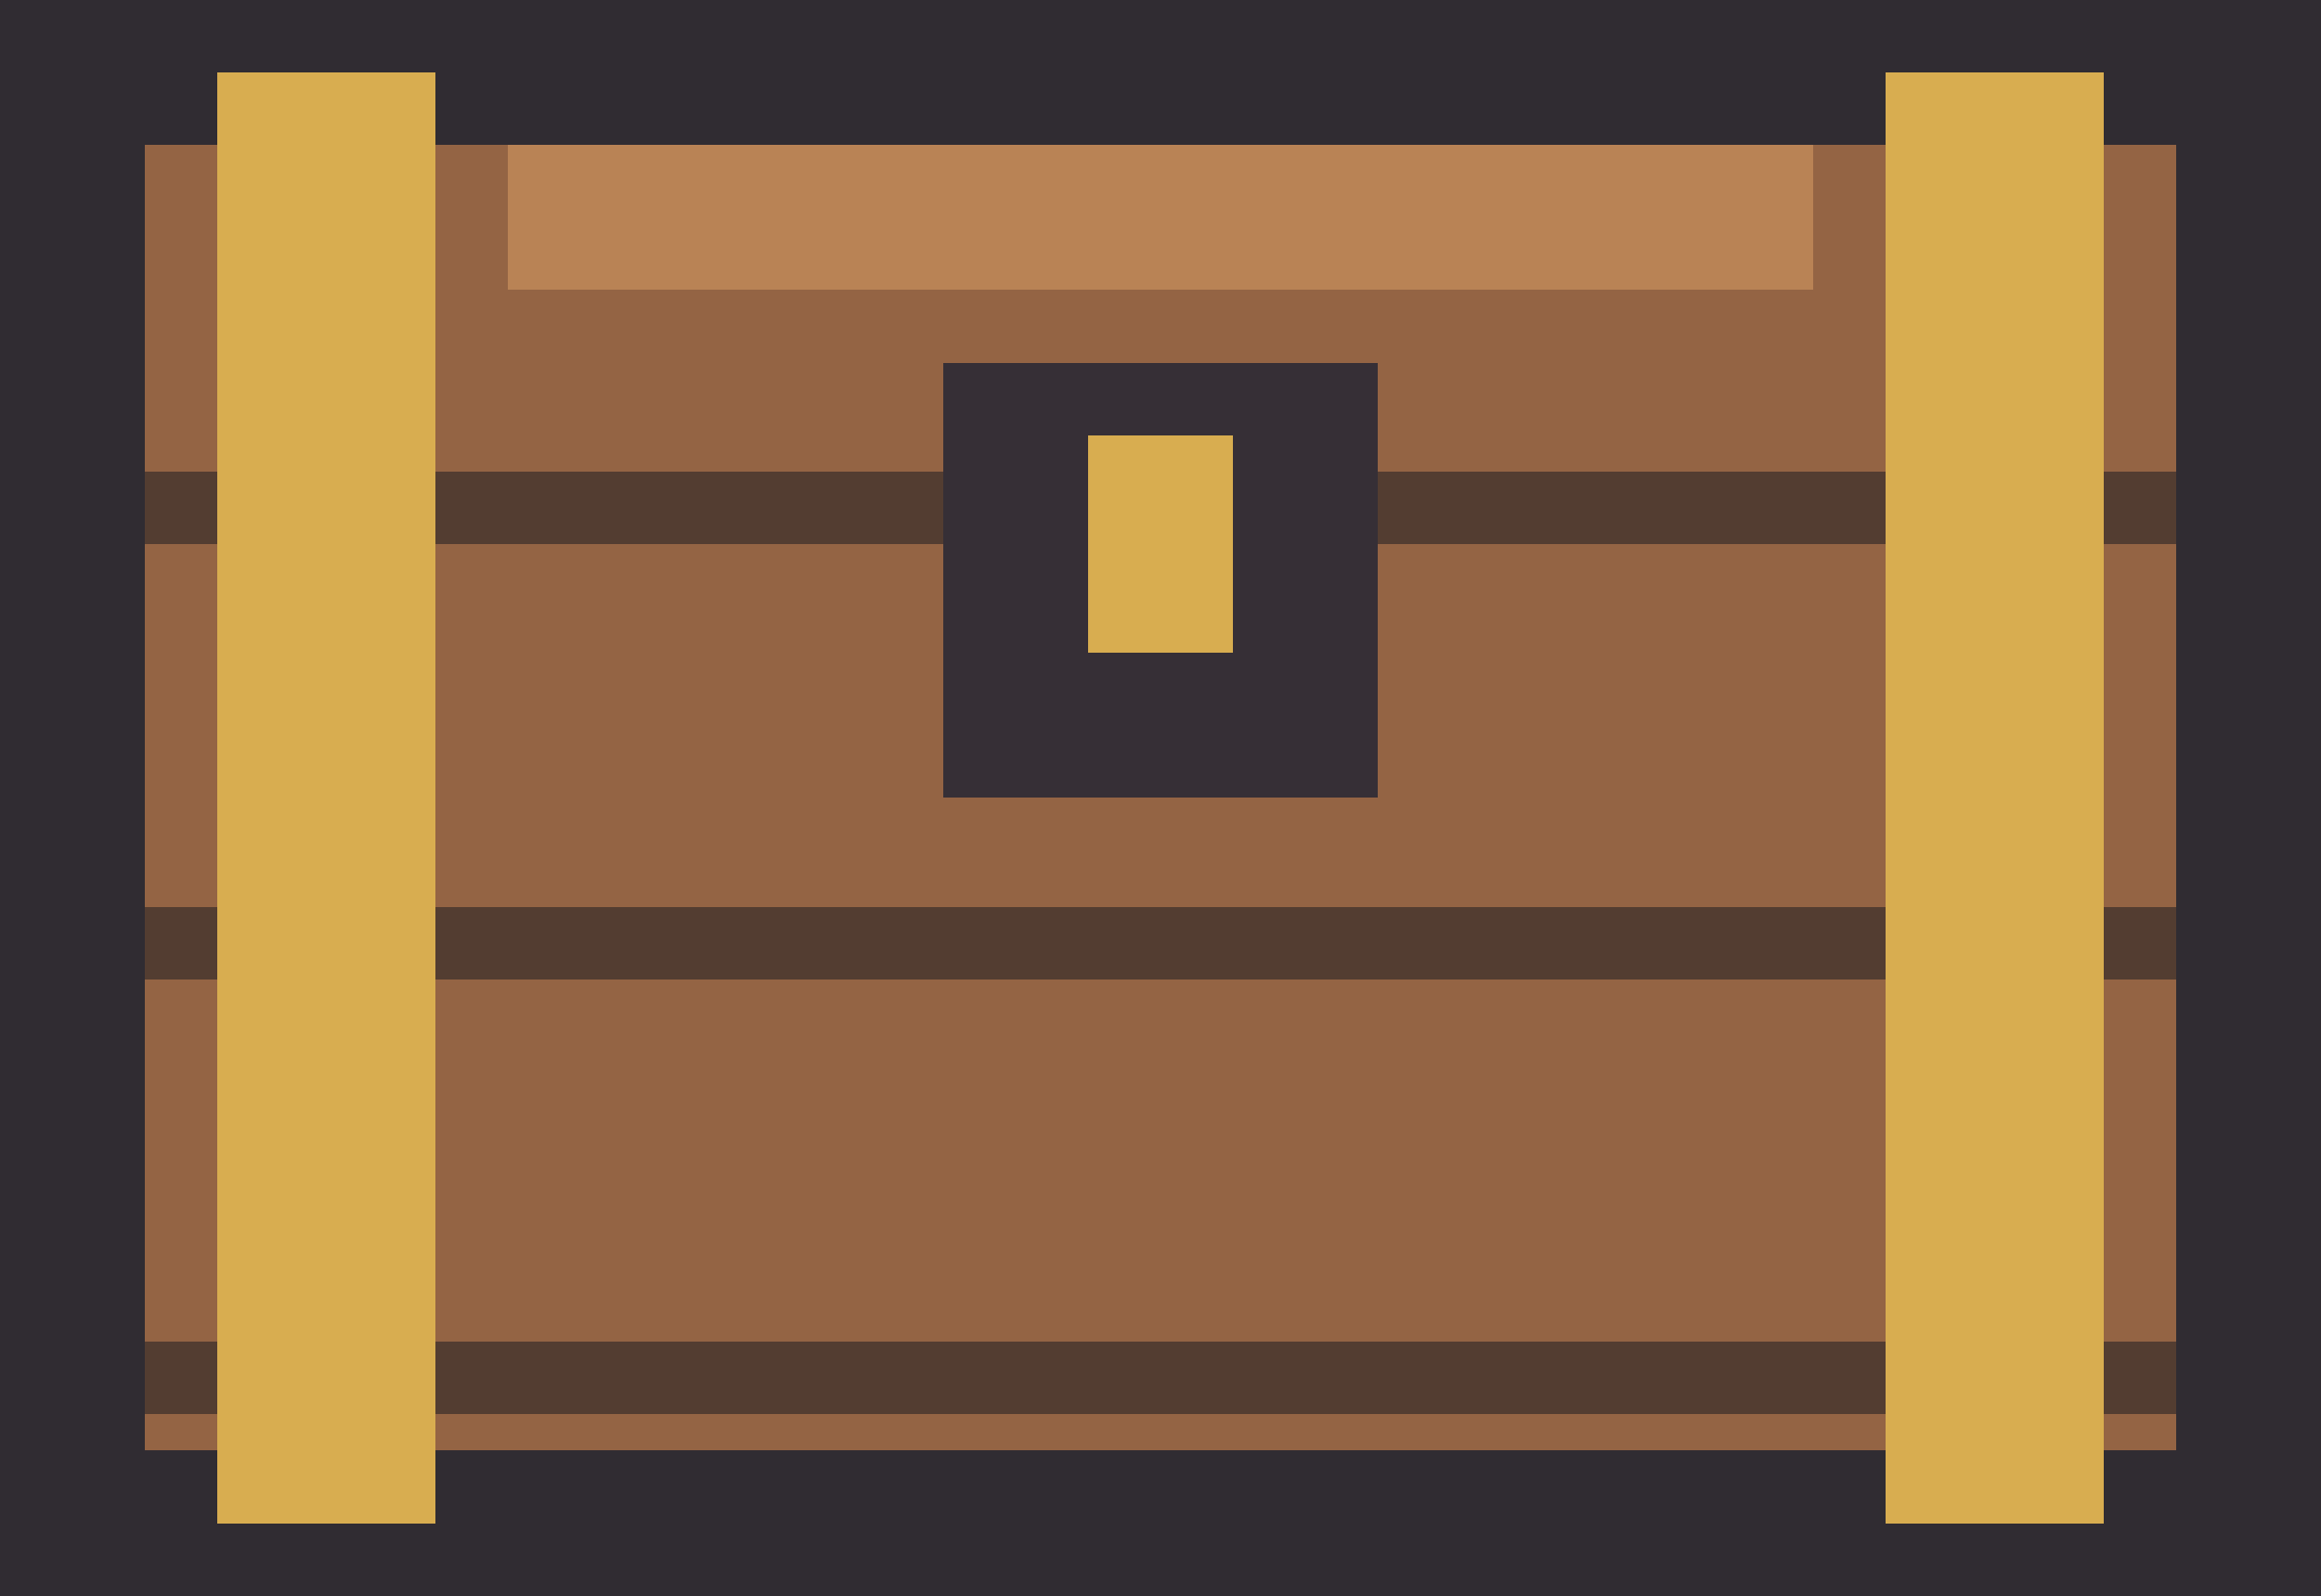
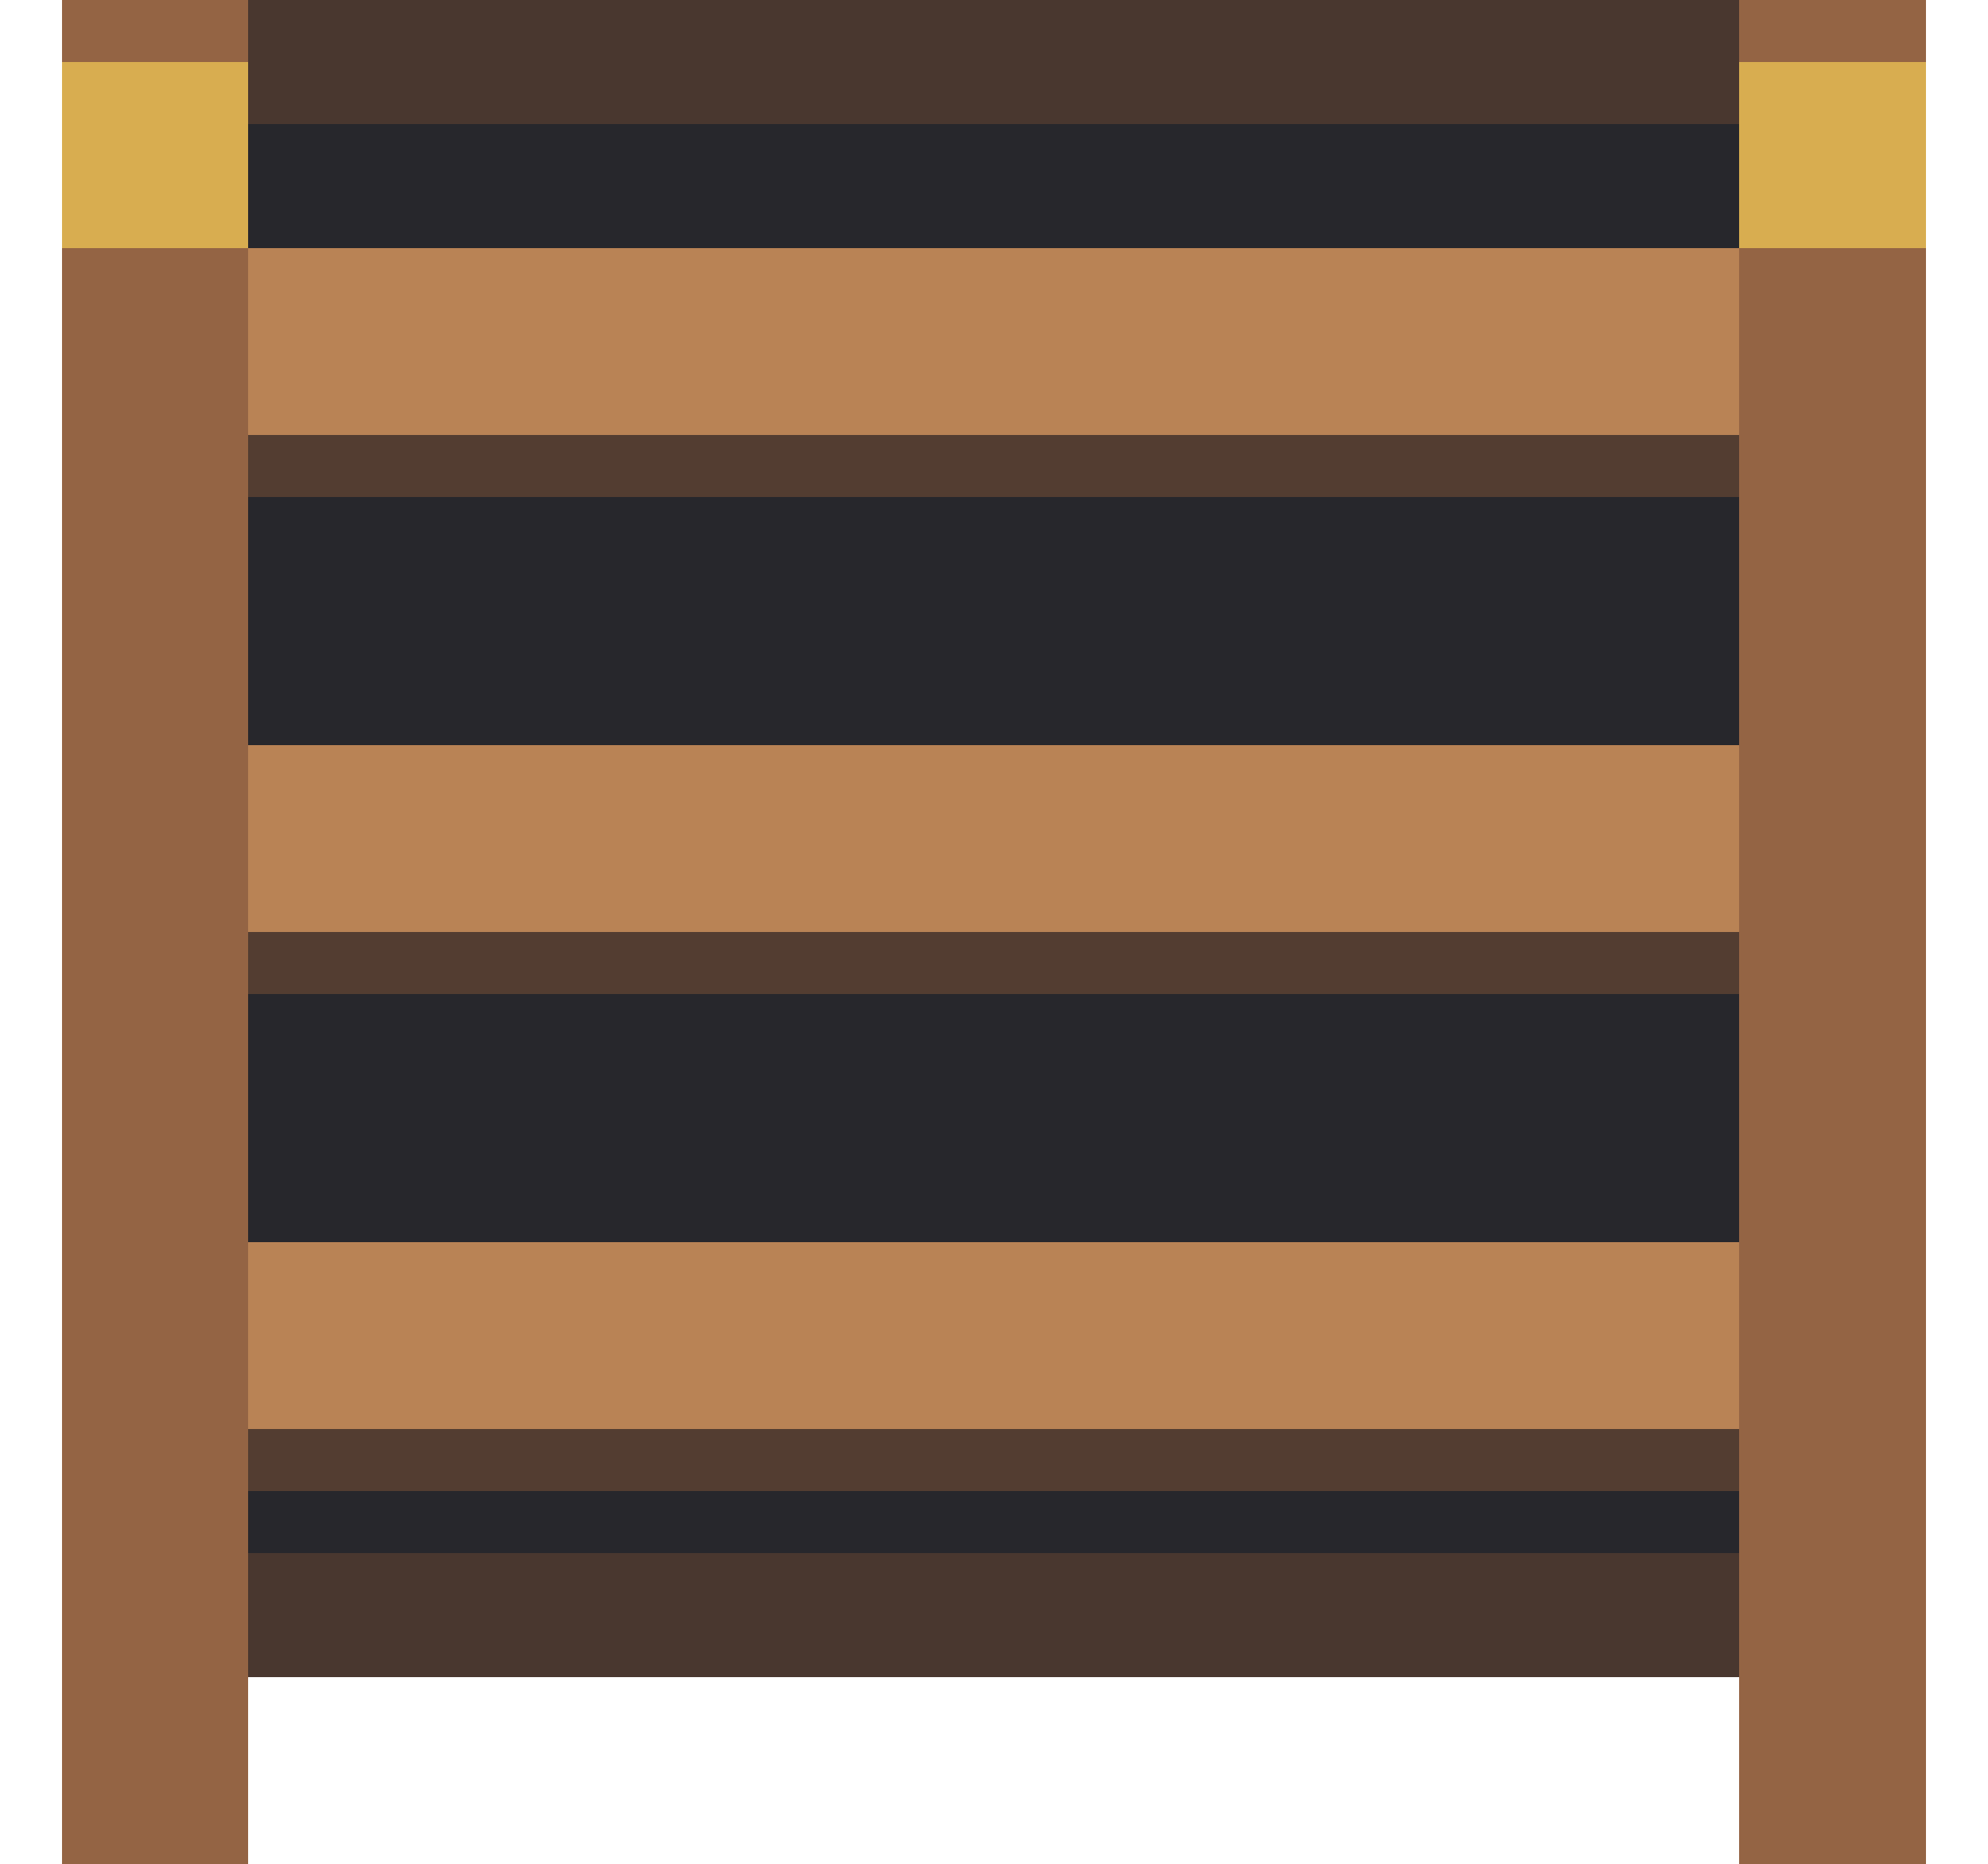
- <svg xmlns="http://www.w3.org/2000/svg" width="32" height="22" viewBox="0 0 32 22" shape-rendering="crispEdges">
-   <path fill="#302c32" d="M0 0H32V22H0Z" />
-   <path fill="#946444" d="M2 2H30V20H2Z" />
-   <path d="M2 7H30" stroke="#533d31" />
-   <path d="M2 13H30" stroke="#533d31" />
-   <path d="M2 19H30" stroke="#533d31" />
-   <path fill="#d8ad50" d="M3 1H6V21H3ZM26 1H29V21H26Z" />
-   <path fill="#362f36" d="M13 5H19V11H13Z" />
-   <path fill="#d8ad50" d="M15 6H17V9H15Z" />
-   <path fill="#b98355" d="M7 2H25V4H7Z" />
+ <svg xmlns="http://www.w3.org/2000/svg" width="32" height="30" shape-rendering="crispEdges">
+   <path fill="#49372f" d="M1 0H31V27H1Z" />
+   <path fill="#27272c" d="M4 2H28V25H4Z" />
+   <path fill="#b98355" d="M2 4H30V7H2Z" />
+   <path fill="#533d31" d="M3 7H29V8H3Z" />
+   <path fill="#b98355" d="M2 12H30V15H2Z" />
+   <path fill="#533d31" d="M3 15H29V16H3Z" />
+   <path fill="#b98355" d="M2 20H30V23H2Z" />
+   <path fill="#533d31" d="M3 23H29V24H3Z" />
+   <path fill="#946444" d="M1 0H4V30H1ZM28 0H31V30H28Z" />
+   <path fill="#d8ad50" d="M1 1H4V4H1ZM28 1H31V4H28Z" />
</svg>
